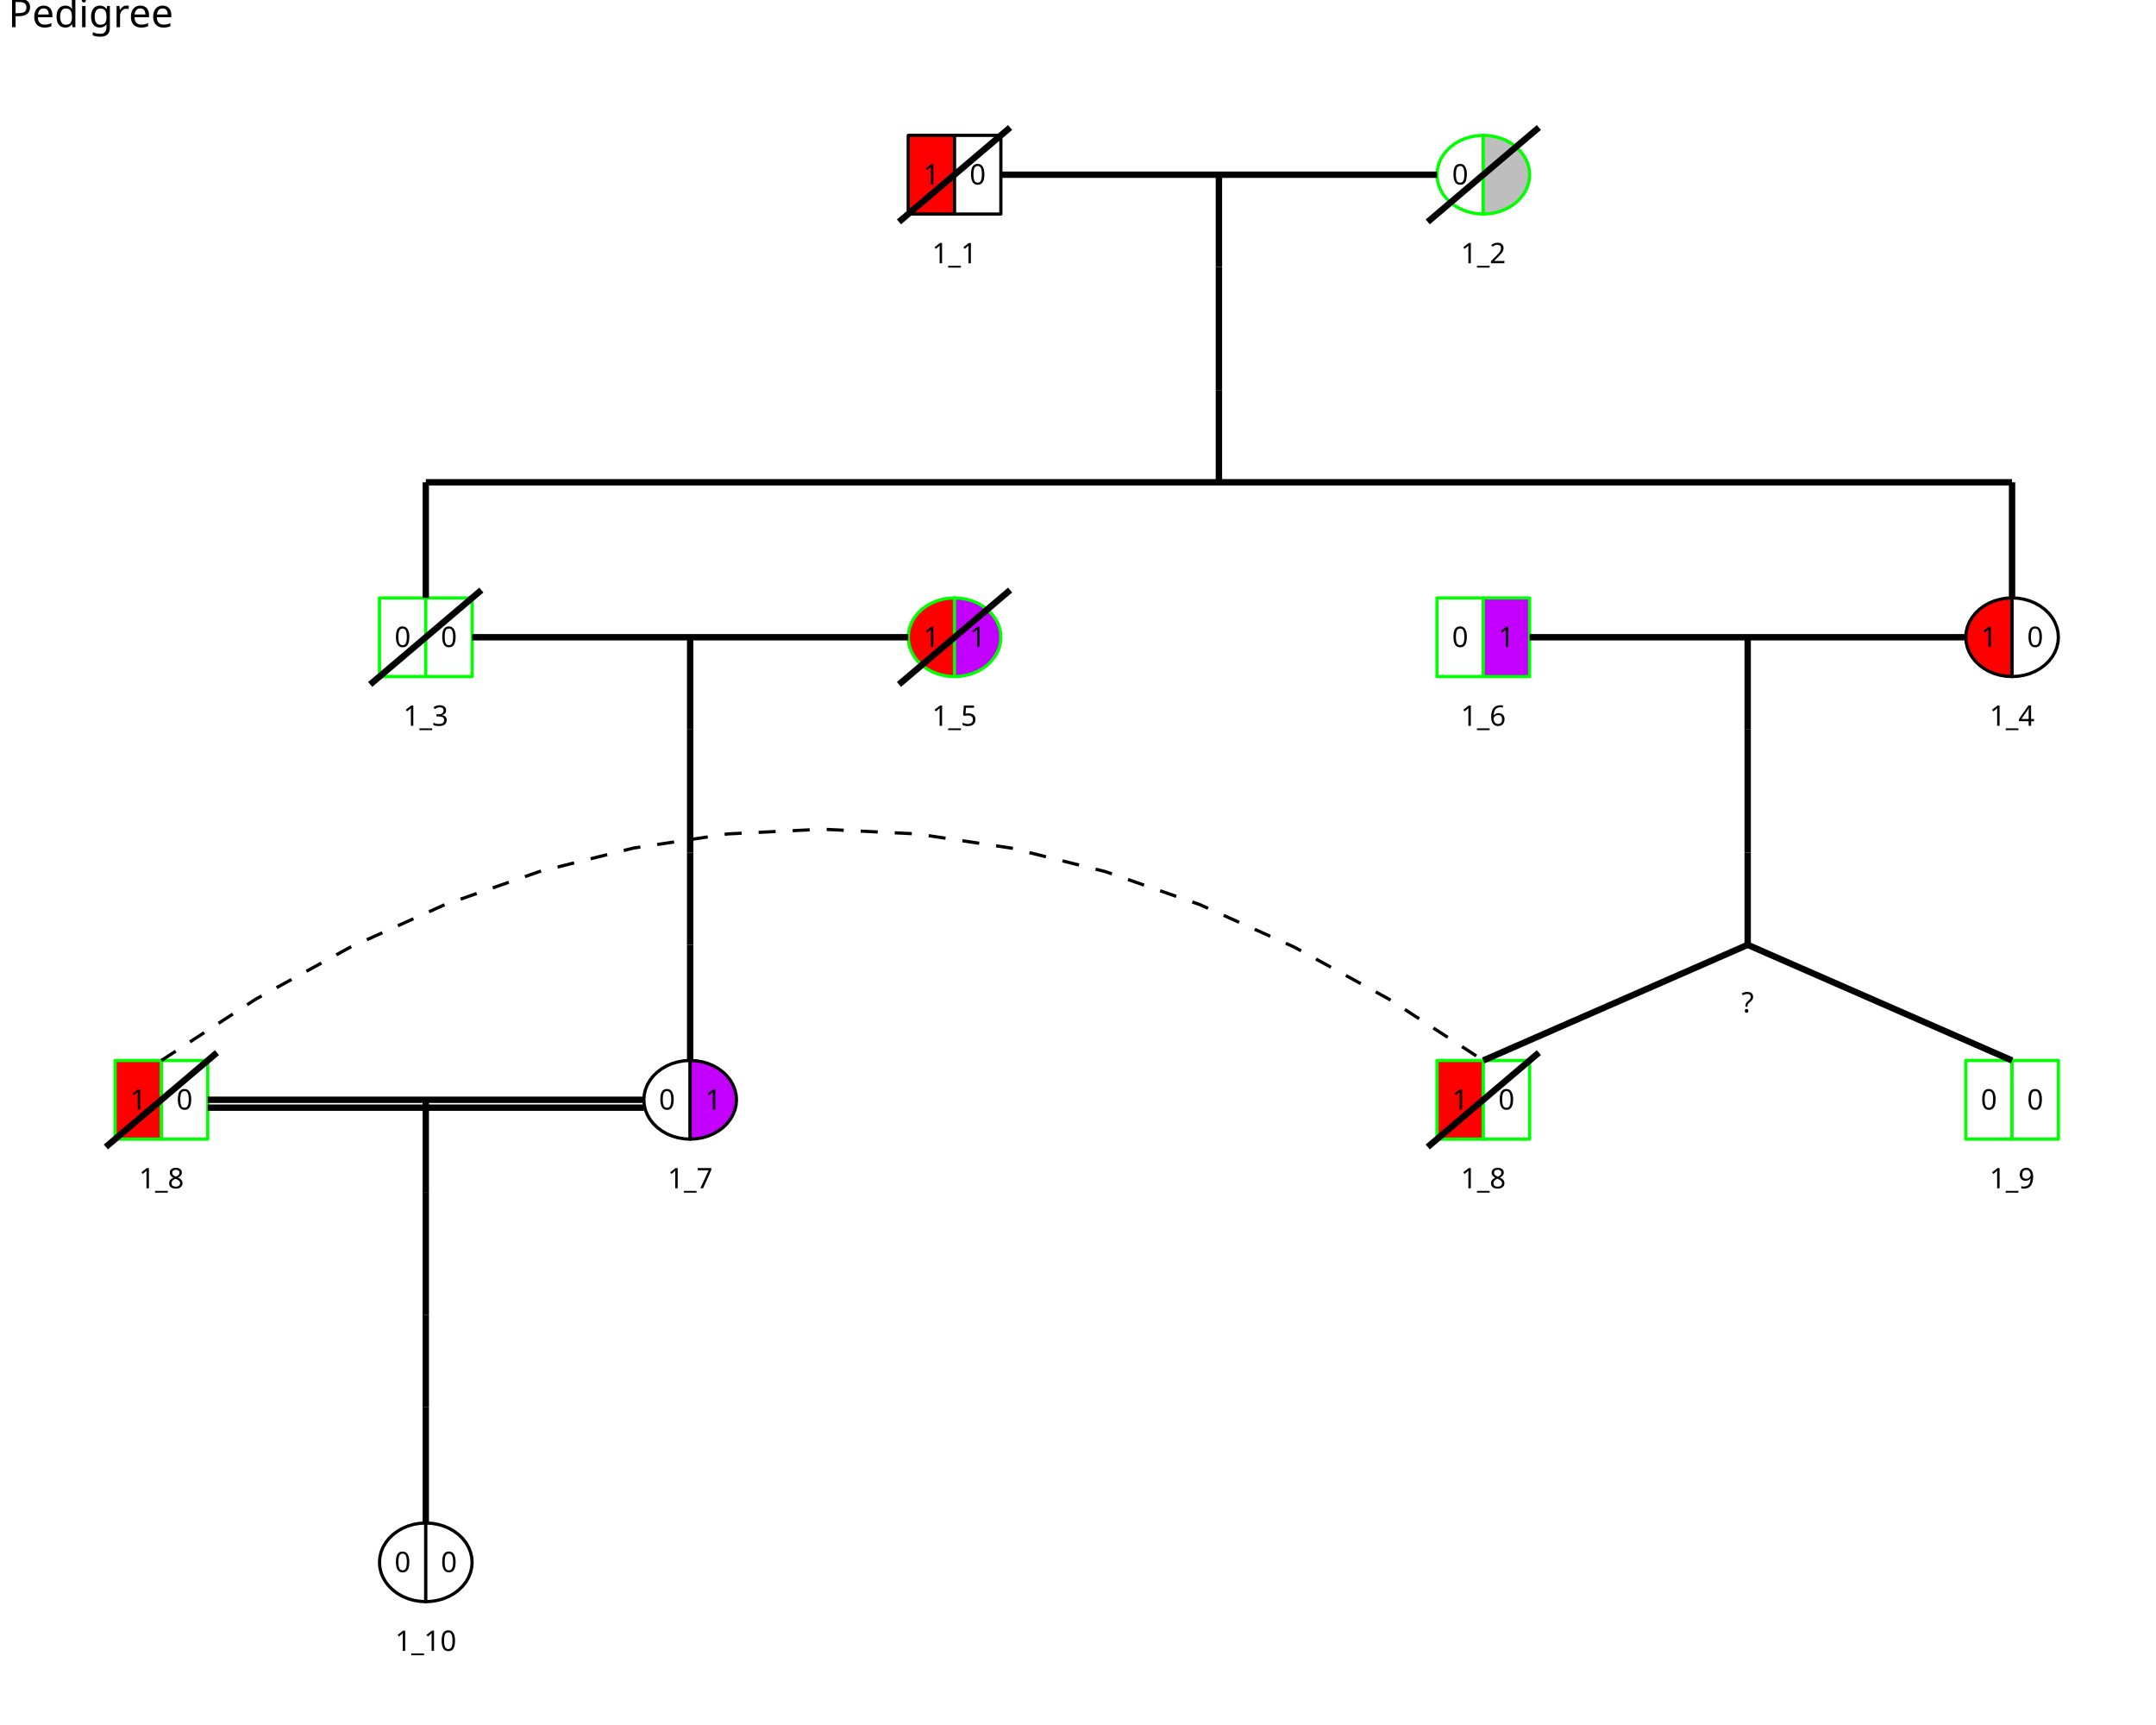
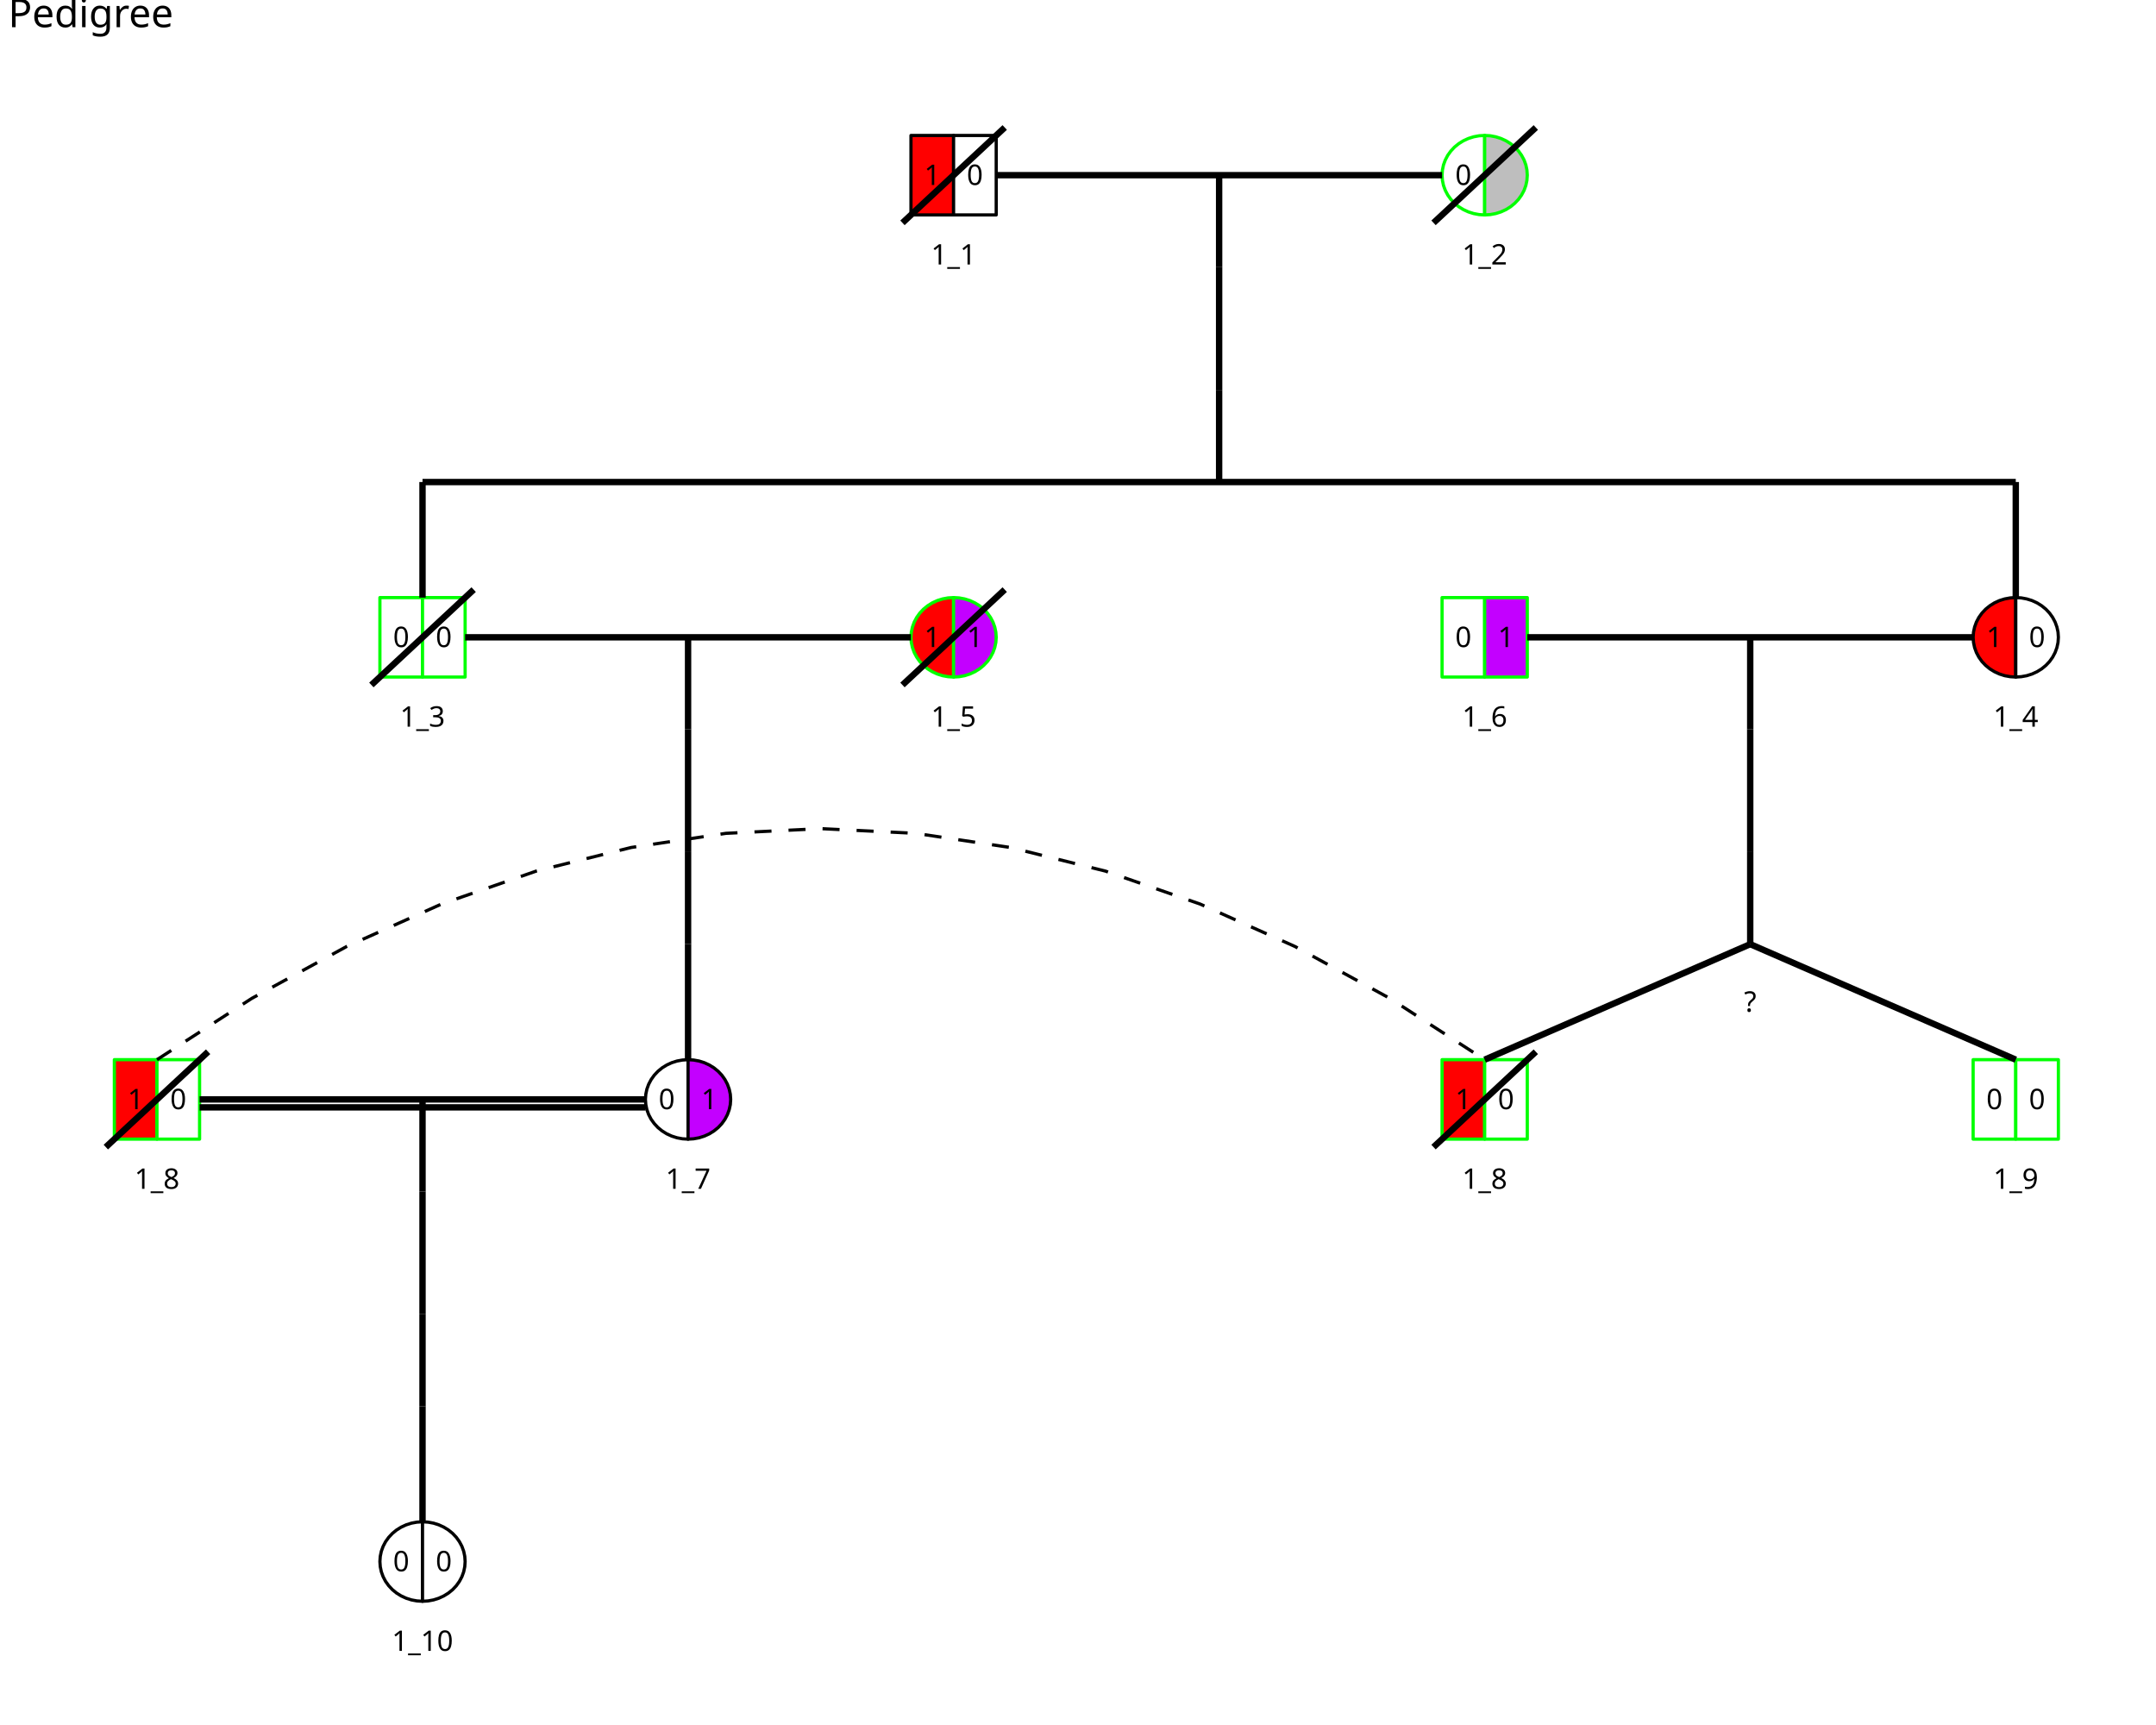
<svg xmlns="http://www.w3.org/2000/svg" class="svglite" data-engine-version="2.0" width="720.00pt" height="576.00pt" viewBox="0 0 720.00 576.00">
  <defs>
    <style type="text/css">
    .svglite line, .svglite polyline, .svglite polygon, .svglite path, .svglite rect, .svglite circle {
      fill: none;
      stroke: #000000;
      stroke-linecap: round;
      stroke-linejoin: round;
      stroke-miterlimit: 10.00;
    }
  </style>
  </defs>
  <rect width="100%" height="100%" style="stroke: none; fill: #FFFFFF;" />
  <defs>
    <clipPath id="cpMC4wMHw3MjAuMDB8MC4wMHw1NzYuMDA=">
      <rect x="0.00" y="0.00" width="720.00" height="576.00" />
    </clipPath>
  </defs>
  <g clip-path="url(#cpMC4wMHw3MjAuMDB8MC4wMHw1NzYuMDA=)">
    <rect x="0.00" y="0.00" width="720.00" height="576.00" style="stroke-width: 1.07; stroke: #FFFFFF; fill: #FFFFFF;" />
  </g>
  <defs>
    <clipPath id="cpMi43NHw3MjAuMDB8MTcuMzB8NTczLjI2">
      <rect x="2.74" y="17.30" width="717.26" height="555.96" />
    </clipPath>
  </defs>
  <g clip-path="url(#cpMi43NHw3MjAuMDB8MTcuMzB8NTczLjI2)">
    <rect x="2.74" y="17.30" width="717.26" height="555.96" style="stroke-width: 1.07; stroke: none;" />
-     <polygon points="318.77,58.33 318.77,45.20 303.31,45.20 303.31,71.47 318.77,71.47 " style="stroke-width: 1.07; stroke-linecap: butt; fill: #FF0000;" />
-     <polygon points="142.19,212.78 142.19,199.65 126.73,199.65 126.73,225.92 142.19,225.92 " style="stroke-width: 1.07; stroke: #00FF00; stroke-linecap: butt; fill: #FFFFFF;" />
-     <polygon points="53.90,367.23 53.90,354.10 38.44,354.10 38.44,380.37 53.90,380.37 " style="stroke-width: 1.07; stroke: #00FF00; stroke-linecap: butt; fill: #FF0000;" />
-     <polygon points="142.19,521.68 142.19,508.55 140.17,508.66 138.19,509.00 136.27,509.55 134.46,510.31 132.78,511.27 131.26,512.40 129.92,513.69 128.80,515.12 127.90,516.66 127.25,518.29 126.86,519.97 126.73,521.68 126.86,523.40 127.25,525.08 127.90,526.71 128.80,528.25 129.92,529.68 131.26,530.97 132.78,532.10 134.46,533.06 136.27,533.82 138.19,534.37 140.17,534.70 142.19,534.82 " style="stroke-width: 1.07; stroke-linecap: butt; fill: #FFFFFF;" />
-     <polygon points="495.35,58.33 495.35,45.20 493.33,45.31 491.35,45.65 489.43,46.20 487.62,46.96 485.94,47.91 484.42,49.05 483.08,50.34 481.96,51.77 481.06,53.31 480.41,54.93 480.02,56.62 479.89,58.33 480.02,60.05 480.41,61.73 481.06,63.36 481.96,64.90 483.08,66.33 484.42,67.62 485.94,68.75 487.62,69.71 489.43,70.47 491.35,71.02 493.33,71.35 495.35,71.47 " style="stroke-width: 1.07; stroke: #00FF00; stroke-linecap: butt; fill: #FFFFFF;" />
-     <polygon points="318.77,212.78 318.77,199.65 316.75,199.76 314.77,200.10 312.85,200.65 311.04,201.41 309.36,202.37 307.84,203.50 306.50,204.79 305.38,206.22 304.48,207.76 303.83,209.38 303.44,211.07 303.31,212.78 303.44,214.50 303.83,216.18 304.48,217.81 305.38,219.35 306.50,220.78 307.84,222.07 309.36,223.20 311.04,224.16 312.85,224.92 314.77,225.47 316.75,225.80 318.77,225.92 " style="stroke-width: 1.07; stroke: #00FF00; stroke-linecap: butt; fill: #FF0000;" />
-     <polygon points="230.48,367.23 230.48,354.10 228.46,354.21 226.48,354.55 224.56,355.10 222.75,355.86 221.07,356.82 219.55,357.95 218.21,359.24 217.09,360.67 216.19,362.21 215.54,363.84 215.15,365.52 215.02,367.23 215.15,368.95 215.54,370.63 216.19,372.26 217.09,373.80 218.21,375.23 219.55,376.52 221.07,377.65 222.75,378.61 224.56,379.37 226.48,379.92 228.46,380.25 230.48,380.37 " style="stroke-width: 1.07; stroke-linecap: butt; fill: #FFFFFF;" />
-     <polygon points="495.35,212.78 495.35,199.65 479.89,199.65 479.89,225.92 495.35,225.92 " style="stroke-width: 1.07; stroke: #00FF00; stroke-linecap: butt; fill: #FFFFFF;" />
-     <polygon points="495.35,367.23 495.35,354.10 479.89,354.10 479.89,380.37 495.35,380.37 " style="stroke-width: 1.07; stroke: #00FF00; stroke-linecap: butt; fill: #FF0000;" />
-     <polygon points="671.93,212.78 671.93,199.65 669.91,199.76 667.93,200.10 666.01,200.65 664.20,201.41 662.52,202.37 661.00,203.50 659.66,204.79 658.54,206.22 657.64,207.76 656.99,209.38 656.60,211.07 656.47,212.78 656.60,214.50 656.99,216.18 657.64,217.81 658.54,219.35 659.66,220.78 661.00,222.07 662.52,223.20 664.20,224.16 666.01,224.92 667.93,225.47 669.91,225.80 671.93,225.92 " style="stroke-width: 1.07; stroke-linecap: butt; fill: #FF0000;" />
-     <polygon points="671.93,367.23 671.93,354.10 656.47,354.10 656.47,380.37 671.93,380.37 " style="stroke-width: 1.07; stroke: #00FF00; stroke-linecap: butt; fill: #FFFFFF;" />
-     <polygon points="318.77,58.33 318.77,71.47 334.24,71.47 334.24,45.20 318.77,45.20 " style="stroke-width: 1.07; stroke-linecap: butt; fill: #FFFFFF;" />
-     <polygon points="142.19,212.78 142.19,225.92 157.66,225.92 157.66,199.65 142.19,199.65 " style="stroke-width: 1.07; stroke: #00FF00; stroke-linecap: butt; fill: #FFFFFF;" />
-     <polygon points="53.90,367.23 53.90,380.37 69.37,380.37 69.37,354.10 53.90,354.10 " style="stroke-width: 1.07; stroke: #00FF00; stroke-linecap: butt; fill: #FFFFFF;" />
-     <polygon points="142.19,521.68 142.19,534.82 144.21,534.70 146.19,534.37 148.11,533.82 149.92,533.06 151.61,532.10 153.13,530.97 154.46,529.68 155.59,528.25 156.48,526.71 157.13,525.08 157.53,523.40 157.66,521.68 157.53,519.97 157.13,518.29 156.48,516.66 155.59,515.12 154.46,513.69 153.13,512.40 151.61,511.27 149.92,510.31 148.11,509.55 146.19,509.00 144.21,508.66 142.19,508.55 " style="stroke-width: 1.07; stroke-linecap: butt; fill: #FFFFFF;" />
-     <polygon points="495.35,58.33 495.35,71.47 497.37,71.35 499.35,71.02 501.27,70.47 503.08,69.71 504.77,68.75 506.29,67.62 507.62,66.33 508.75,64.90 509.64,63.36 510.29,61.73 510.69,60.05 510.82,58.33 510.69,56.62 510.29,54.93 509.64,53.31 508.75,51.77 507.62,50.34 506.29,49.05 504.77,47.91 503.08,46.96 501.27,46.20 499.35,45.65 497.37,45.31 495.35,45.20 " style="stroke-width: 1.07; stroke: #00FF00; stroke-linecap: butt; fill: #BEBEBE;" />
-     <polygon points="318.77,212.78 318.77,225.92 320.79,225.80 322.77,225.47 324.69,224.92 326.50,224.16 328.19,223.20 329.71,222.07 331.04,220.78 332.17,219.35 333.06,217.81 333.71,216.18 334.11,214.50 334.24,212.78 334.11,211.07 333.71,209.38 333.06,207.76 332.17,206.22 331.04,204.79 329.71,203.50 328.19,202.37 326.50,201.41 324.69,200.65 322.77,200.10 320.79,199.76 318.77,199.65 " style="stroke-width: 1.07; stroke: #00FF00; stroke-linecap: butt; fill: #C300FF;" />
-     <polygon points="230.48,367.23 230.48,380.37 232.50,380.25 234.48,379.92 236.40,379.37 238.21,378.61 239.90,377.65 241.42,376.52 242.75,375.23 243.88,373.80 244.77,372.26 245.42,370.63 245.82,368.95 245.95,367.23 245.82,365.52 245.42,363.84 244.77,362.21 243.88,360.67 242.75,359.24 241.42,357.95 239.90,356.82 238.21,355.86 236.40,355.10 234.48,354.55 232.50,354.21 230.48,354.10 " style="stroke-width: 1.07; stroke-linecap: butt; fill: #C300FF;" />
-     <polygon points="495.35,212.78 495.35,225.92 510.82,225.92 510.82,199.65 495.35,199.65 " style="stroke-width: 1.07; stroke: #00FF00; stroke-linecap: butt; fill: #C300FF;" />
-     <polygon points="495.35,367.23 495.35,380.37 510.82,380.37 510.82,354.10 495.35,354.10 " style="stroke-width: 1.07; stroke: #00FF00; stroke-linecap: butt; fill: #FFFFFF;" />
-     <polygon points="671.93,212.78 671.93,225.92 673.95,225.80 675.93,225.47 677.85,224.92 679.66,224.16 681.35,223.20 682.87,222.07 684.20,220.78 685.33,219.35 686.22,217.81 686.87,216.18 687.26,214.50 687.40,212.78 687.26,211.07 686.87,209.38 686.22,207.76 685.33,206.22 684.20,204.79 682.87,203.50 681.35,202.37 679.66,201.41 677.85,200.65 675.93,200.10 673.95,199.76 671.93,199.65 " style="stroke-width: 1.07; stroke-linecap: butt; fill: #FFFFFF;" />
-     <polygon points="671.93,367.23 671.93,380.37 687.40,380.37 687.40,354.10 671.93,354.10 " style="stroke-width: 1.07; stroke: #00FF00; stroke-linecap: butt; fill: #FFFFFF;" />
-     <text x="311.04" y="61.60" text-anchor="middle" style="font-size: 9.48px; font-family: sans;" textLength="5.28px" lengthAdjust="spacingAndGlyphs">1</text>
-     <text x="134.46" y="216.05" text-anchor="middle" style="font-size: 9.48px; font-family: sans;" textLength="5.28px" lengthAdjust="spacingAndGlyphs">0</text>
-     <text x="46.17" y="370.50" text-anchor="middle" style="font-size: 9.48px; font-family: sans;" textLength="5.28px" lengthAdjust="spacingAndGlyphs">1</text>
-     <text x="134.46" y="524.95" text-anchor="middle" style="font-size: 9.48px; font-family: sans;" textLength="5.28px" lengthAdjust="spacingAndGlyphs">0</text>
-     <text x="487.62" y="61.60" text-anchor="middle" style="font-size: 9.48px; font-family: sans;" textLength="5.28px" lengthAdjust="spacingAndGlyphs">0</text>
-     <text x="311.04" y="216.05" text-anchor="middle" style="font-size: 9.48px; font-family: sans;" textLength="5.28px" lengthAdjust="spacingAndGlyphs">1</text>
-     <text x="222.75" y="370.50" text-anchor="middle" style="font-size: 9.48px; font-family: sans;" textLength="5.28px" lengthAdjust="spacingAndGlyphs">0</text>
-     <text x="487.62" y="216.05" text-anchor="middle" style="font-size: 9.48px; font-family: sans;" textLength="5.28px" lengthAdjust="spacingAndGlyphs">0</text>
-     <text x="487.62" y="370.50" text-anchor="middle" style="font-size: 9.48px; font-family: sans;" textLength="5.28px" lengthAdjust="spacingAndGlyphs">1</text>
-     <text x="664.20" y="216.05" text-anchor="middle" style="font-size: 9.48px; font-family: sans;" textLength="5.28px" lengthAdjust="spacingAndGlyphs">1</text>
-     <text x="664.20" y="370.50" text-anchor="middle" style="font-size: 9.48px; font-family: sans;" textLength="5.28px" lengthAdjust="spacingAndGlyphs">0</text>
-     <text x="326.50" y="61.60" text-anchor="middle" style="font-size: 9.48px; font-family: sans;" textLength="5.28px" lengthAdjust="spacingAndGlyphs">0</text>
-     <text x="149.92" y="216.05" text-anchor="middle" style="font-size: 9.48px; font-family: sans;" textLength="5.28px" lengthAdjust="spacingAndGlyphs">0</text>
-     <text x="61.63" y="370.50" text-anchor="middle" style="font-size: 9.48px; font-family: sans;" textLength="5.28px" lengthAdjust="spacingAndGlyphs">0</text>
-     <text x="149.92" y="524.95" text-anchor="middle" style="font-size: 9.48px; font-family: sans;" textLength="5.28px" lengthAdjust="spacingAndGlyphs">0</text>
-     <text x="326.50" y="216.05" text-anchor="middle" style="font-size: 9.48px; font-family: sans;" textLength="5.28px" lengthAdjust="spacingAndGlyphs">1</text>
-     <text x="238.21" y="370.50" text-anchor="middle" style="font-size: 9.48px; font-family: sans;" textLength="5.28px" lengthAdjust="spacingAndGlyphs">1</text>
-     <text x="503.08" y="216.05" text-anchor="middle" style="font-size: 9.48px; font-family: sans;" textLength="5.28px" lengthAdjust="spacingAndGlyphs">1</text>
-     <text x="503.08" y="370.50" text-anchor="middle" style="font-size: 9.48px; font-family: sans;" textLength="5.28px" lengthAdjust="spacingAndGlyphs">0</text>
-     <text x="679.66" y="216.05" text-anchor="middle" style="font-size: 9.48px; font-family: sans;" textLength="5.28px" lengthAdjust="spacingAndGlyphs">0</text>
-     <text x="679.66" y="370.50" text-anchor="middle" style="font-size: 9.48px; font-family: sans;" textLength="5.28px" lengthAdjust="spacingAndGlyphs">0</text>
-     <text x="318.77" y="87.90" text-anchor="middle" style="font-size: 9.48px; font-family: sans;" textLength="15.83px" lengthAdjust="spacingAndGlyphs">1_1</text>
-     <text x="142.19" y="242.35" text-anchor="middle" style="font-size: 9.48px; font-family: sans;" textLength="15.83px" lengthAdjust="spacingAndGlyphs">1_3</text>
-     <text x="53.90" y="396.80" text-anchor="middle" style="font-size: 9.48px; font-family: sans;" textLength="15.83px" lengthAdjust="spacingAndGlyphs">1_8</text>
-     <text x="142.19" y="551.25" text-anchor="middle" style="font-size: 9.48px; font-family: sans;" textLength="21.10px" lengthAdjust="spacingAndGlyphs">1_10</text>
-     <text x="495.35" y="87.90" text-anchor="middle" style="font-size: 9.48px; font-family: sans;" textLength="15.83px" lengthAdjust="spacingAndGlyphs">1_2</text>
-     <text x="318.77" y="242.35" text-anchor="middle" style="font-size: 9.48px; font-family: sans;" textLength="15.83px" lengthAdjust="spacingAndGlyphs">1_5</text>
-     <text x="230.48" y="396.80" text-anchor="middle" style="font-size: 9.48px; font-family: sans;" textLength="15.83px" lengthAdjust="spacingAndGlyphs">1_7</text>
-     <text x="495.35" y="242.35" text-anchor="middle" style="font-size: 9.48px; font-family: sans;" textLength="15.83px" lengthAdjust="spacingAndGlyphs">1_6</text>
-     <text x="495.35" y="396.80" text-anchor="middle" style="font-size: 9.48px; font-family: sans;" textLength="15.83px" lengthAdjust="spacingAndGlyphs">1_8</text>
-     <text x="671.93" y="242.35" text-anchor="middle" style="font-size: 9.48px; font-family: sans;" textLength="15.83px" lengthAdjust="spacingAndGlyphs">1_4</text>
-     <text x="671.93" y="396.80" text-anchor="middle" style="font-size: 9.48px; font-family: sans;" textLength="15.83px" lengthAdjust="spacingAndGlyphs">1_9</text>
-     <text x="583.64" y="338.06" text-anchor="middle" style="font-size: 9.48px; font-family: sans;" textLength="5.28px" lengthAdjust="spacingAndGlyphs">?</text>
-     <line x1="300.21" y1="74.09" x2="337.33" y2="42.57" style="stroke-width: 2.13; stroke-linecap: butt;" />
-     <line x1="123.63" y1="228.54" x2="160.75" y2="197.03" style="stroke-width: 2.13; stroke-linecap: butt;" />
-     <line x1="35.34" y1="382.99" x2="72.46" y2="351.48" style="stroke-width: 2.13; stroke-linecap: butt;" />
-     <line x1="476.79" y1="74.09" x2="513.91" y2="42.57" style="stroke-width: 2.13; stroke-linecap: butt;" />
-     <line x1="300.21" y1="228.54" x2="337.33" y2="197.03" style="stroke-width: 2.13; stroke-linecap: butt;" />
-     <line x1="476.79" y1="382.99" x2="513.91" y2="351.48" style="stroke-width: 2.13; stroke-linecap: butt;" />
-     <line x1="334.24" y1="58.33" x2="479.89" y2="58.33" style="stroke-width: 2.13; stroke-linecap: butt;" />
-     <line x1="157.66" y1="212.78" x2="303.31" y2="212.78" style="stroke-width: 2.13; stroke-linecap: butt;" />
-     <line x1="69.37" y1="367.23" x2="215.02" y2="367.23" style="stroke-width: 2.13; stroke-linecap: butt;" />
-     <line x1="510.82" y1="212.78" x2="656.47" y2="212.78" style="stroke-width: 2.13; stroke-linecap: butt;" />
-     <line x1="69.37" y1="369.86" x2="215.02" y2="369.86" style="stroke-width: 2.13; stroke-linecap: butt;" />
-     <line x1="142.19" y1="199.65" x2="142.19" y2="161.04" style="stroke-width: 2.13; stroke-linecap: butt;" />
-     <line x1="671.93" y1="199.65" x2="671.93" y2="161.04" style="stroke-width: 2.13; stroke-linecap: butt;" />
-     <line x1="142.19" y1="161.04" x2="671.93" y2="161.04" style="stroke-width: 2.13; stroke-linecap: butt;" />
-     <line x1="407.06" y1="161.04" x2="407.06" y2="130.23" style="stroke-width: 2.13; stroke-linecap: butt;" />
-     <line x1="407.06" y1="130.23" x2="407.06" y2="89.15" style="stroke-width: 2.13; stroke-linecap: butt;" />
-     <line x1="407.06" y1="89.15" x2="407.06" y2="58.33" style="stroke-width: 2.13; stroke-linecap: butt;" />
-     <line x1="230.48" y1="354.10" x2="230.48" y2="315.49" style="stroke-width: 2.13; stroke-linecap: butt;" />
-     <line x1="230.48" y1="315.49" x2="230.48" y2="315.49" style="stroke-width: 2.13; stroke-linecap: butt;" />
-     <line x1="230.48" y1="315.49" x2="230.48" y2="284.68" style="stroke-width: 2.13; stroke-linecap: butt;" />
-     <line x1="230.48" y1="284.68" x2="230.48" y2="243.60" style="stroke-width: 2.13; stroke-linecap: butt;" />
-     <line x1="230.48" y1="243.60" x2="230.48" y2="212.78" style="stroke-width: 2.13; stroke-linecap: butt;" />
-     <line x1="495.35" y1="354.10" x2="583.64" y2="315.49" style="stroke-width: 2.13; stroke-linecap: butt;" />
-     <line x1="671.93" y1="354.10" x2="583.64" y2="315.49" style="stroke-width: 2.13; stroke-linecap: butt;" />
-     <line x1="583.64" y1="315.49" x2="583.64" y2="315.49" style="stroke-width: 2.13; stroke-linecap: butt;" />
-     <line x1="583.64" y1="315.49" x2="583.64" y2="284.68" style="stroke-width: 2.13; stroke-linecap: butt;" />
-     <line x1="583.64" y1="284.68" x2="583.64" y2="243.60" style="stroke-width: 2.13; stroke-linecap: butt;" />
-     <line x1="583.64" y1="243.60" x2="583.64" y2="212.78" style="stroke-width: 2.13; stroke-linecap: butt;" />
-     <line x1="142.19" y1="508.55" x2="142.19" y2="469.94" style="stroke-width: 2.13; stroke-linecap: butt;" />
-     <line x1="142.19" y1="469.94" x2="142.19" y2="469.94" style="stroke-width: 2.13; stroke-linecap: butt;" />
-     <line x1="142.19" y1="469.94" x2="142.19" y2="439.13" style="stroke-width: 2.13; stroke-linecap: butt;" />
-     <line x1="142.19" y1="439.13" x2="142.19" y2="398.05" style="stroke-width: 2.13; stroke-linecap: butt;" />
-     <line x1="142.19" y1="398.05" x2="142.19" y2="367.23" style="stroke-width: 2.13; stroke-linecap: butt;" />
-     <polyline points="53.90,354.10 85.43,333.61 116.97,316.28 148.50,302.09 180.03,291.06 211.56,283.18 243.09,278.45 274.63,276.88 306.16,278.45 337.69,283.18 369.22,291.06 400.75,302.09 432.29,316.28 463.82,333.61 495.35,354.10 " style="stroke-width: 1.07; stroke-dasharray: 5.69,5.69; stroke-linecap: butt;" />
+     <polygon points="318.45,58.49 318.45,45.23 304.22,45.23 304.22,71.76 318.45,71.76 " style="stroke-width: 1.07; stroke-linecap: butt; fill: #FF0000;" />
+     <polygon points="141.10,212.80 141.10,199.54 126.87,199.54 126.87,226.07 141.10,226.07 " style="stroke-width: 1.07; stroke: #00FF00; stroke-linecap: butt; fill: #FFFFFF;" />
+     <polygon points="52.42,367.11 52.42,353.84 38.19,353.84 38.19,380.37 52.42,380.37 " style="stroke-width: 1.07; stroke: #00FF00; stroke-linecap: butt; fill: #FF0000;" />
+     <polygon points="141.10,521.42 141.10,508.15 139.24,508.26 137.42,508.60 135.65,509.16 133.98,509.93 132.43,510.89 131.04,512.03 129.81,513.34 128.77,514.78 127.95,516.34 127.35,517.98 126.99,519.68 126.87,521.42 126.99,523.15 127.35,524.85 127.95,526.49 128.77,528.05 129.81,529.49 131.04,530.80 132.43,531.94 133.98,532.90 135.65,533.67 137.42,534.23 139.24,534.57 141.10,534.68 " style="stroke-width: 1.07; stroke-linecap: butt; fill: #FFFFFF;" />
+     <polygon points="495.81,58.49 495.81,45.23 493.95,45.34 492.13,45.68 490.36,46.24 488.69,47.01 487.15,47.97 485.75,49.11 484.52,50.42 483.48,51.86 482.66,53.42 482.06,55.06 481.70,56.76 481.58,58.49 481.70,60.23 482.06,61.93 482.66,63.57 483.48,65.13 484.52,66.57 485.75,67.87 487.15,69.02 488.69,69.98 490.36,70.75 492.13,71.31 493.95,71.65 495.81,71.76 " style="stroke-width: 1.07; stroke: #00FF00; stroke-linecap: butt; fill: #FFFFFF;" />
+     <polygon points="318.45,212.80 318.45,199.54 316.60,199.65 314.77,199.99 313.01,200.54 311.34,201.31 309.79,202.28 308.39,203.42 307.16,204.73 306.13,206.17 305.31,207.72 304.71,209.37 304.34,211.07 304.22,212.80 304.34,214.53 304.71,216.23 305.31,217.88 306.13,219.43 307.16,220.88 308.39,222.18 309.79,223.33 311.34,224.29 313.01,225.06 314.77,225.62 316.60,225.95 318.45,226.07 " style="stroke-width: 1.07; stroke: #00FF00; stroke-linecap: butt; fill: #FF0000;" />
+     <polygon points="229.78,367.11 229.78,353.84 227.92,353.96 226.09,354.29 224.33,354.85 222.66,355.62 221.11,356.58 219.71,357.73 218.49,359.03 217.45,360.48 216.63,362.03 216.03,363.67 215.67,365.38 215.54,367.11 215.67,368.84 216.03,370.54 216.63,372.19 217.45,373.74 218.49,375.18 219.71,376.49 221.11,377.63 222.66,378.60 224.33,379.36 226.09,379.92 227.92,380.26 229.78,380.37 " style="stroke-width: 1.07; stroke-linecap: butt; fill: #FFFFFF;" />
+     <polygon points="495.81,212.80 495.81,199.54 481.58,199.54 481.58,226.07 495.81,226.07 " style="stroke-width: 1.07; stroke: #00FF00; stroke-linecap: butt; fill: #FFFFFF;" />
+     <polygon points="495.81,367.11 495.81,353.84 481.58,353.84 481.58,380.37 495.81,380.37 " style="stroke-width: 1.07; stroke: #00FF00; stroke-linecap: butt; fill: #FF0000;" />
+     <polygon points="673.17,212.80 673.17,199.54 671.31,199.65 669.48,199.99 667.72,200.54 666.05,201.31 664.50,202.28 663.10,203.42 661.87,204.73 660.84,206.17 660.02,207.72 659.42,209.37 659.06,211.07 658.93,212.80 659.06,214.53 659.42,216.23 660.02,217.88 660.84,219.43 661.87,220.88 663.10,222.18 664.50,223.33 666.05,224.29 667.72,225.06 669.48,225.62 671.31,225.95 673.17,226.07 " style="stroke-width: 1.07; stroke-linecap: butt; fill: #FF0000;" />
+     <polygon points="673.17,367.11 673.17,353.84 658.93,353.84 658.93,380.37 673.17,380.37 " style="stroke-width: 1.07; stroke: #00FF00; stroke-linecap: butt; fill: #FFFFFF;" />
+     <polygon points="318.45,58.49 318.45,71.76 332.69,71.76 332.69,45.23 318.45,45.23 " style="stroke-width: 1.07; stroke-linecap: butt; fill: #FFFFFF;" />
+     <polygon points="141.10,212.80 141.10,226.07 155.33,226.07 155.33,199.54 141.10,199.54 " style="stroke-width: 1.07; stroke: #00FF00; stroke-linecap: butt; fill: #FFFFFF;" />
+     <polygon points="52.42,367.11 52.42,380.37 66.65,380.37 66.65,353.84 52.42,353.84 " style="stroke-width: 1.07; stroke: #00FF00; stroke-linecap: butt; fill: #FFFFFF;" />
+     <polygon points="141.10,521.42 141.10,534.68 142.96,534.57 144.78,534.23 146.54,533.67 148.21,532.90 149.76,531.94 151.16,530.80 152.39,529.49 153.42,528.05 154.25,526.49 154.85,524.85 155.21,523.15 155.33,521.42 155.21,519.68 154.85,517.98 154.25,516.34 153.42,514.78 152.39,513.34 151.16,512.03 149.76,510.89 148.21,509.93 146.54,509.16 144.78,508.60 142.96,508.26 141.10,508.15 " style="stroke-width: 1.07; stroke-linecap: butt; fill: #FFFFFF;" />
+     <polygon points="495.81,58.49 495.81,71.76 497.67,71.65 499.49,71.31 501.26,70.75 502.93,69.98 504.47,69.02 505.87,67.87 507.10,66.57 508.13,65.13 508.96,63.57 509.56,61.93 509.92,60.23 510.04,58.49 509.92,56.76 509.56,55.06 508.96,53.42 508.13,51.86 507.10,50.42 505.87,49.11 504.47,47.97 502.93,47.01 501.26,46.24 499.49,45.68 497.67,45.34 495.81,45.23 " style="stroke-width: 1.07; stroke: #00FF00; stroke-linecap: butt; fill: #BEBEBE;" />
+     <polygon points="318.45,212.80 318.45,226.07 320.31,225.95 322.14,225.62 323.90,225.06 325.57,224.29 327.12,223.33 328.52,222.18 329.75,220.88 330.78,219.43 331.60,217.88 332.20,216.23 332.56,214.53 332.69,212.80 332.56,211.07 332.20,209.37 331.60,207.72 330.78,206.17 329.75,204.73 328.52,203.42 327.12,202.28 325.57,201.31 323.90,200.54 322.14,199.99 320.31,199.65 318.45,199.54 " style="stroke-width: 1.07; stroke: #00FF00; stroke-linecap: butt; fill: #C300FF;" />
+     <polygon points="229.78,367.11 229.78,380.37 231.63,380.26 233.46,379.92 235.22,379.36 236.89,378.60 238.44,377.63 239.84,376.49 241.07,375.18 242.10,373.74 242.92,372.19 243.52,370.54 243.89,368.84 244.01,367.11 243.89,365.38 243.52,363.67 242.92,362.03 242.10,360.48 241.07,359.03 239.84,357.73 238.44,356.58 236.89,355.62 235.22,354.85 233.46,354.29 231.63,353.96 229.78,353.84 " style="stroke-width: 1.07; stroke-linecap: butt; fill: #C300FF;" />
+     <polygon points="495.81,212.80 495.81,226.07 510.04,226.07 510.04,199.54 495.81,199.54 " style="stroke-width: 1.07; stroke: #00FF00; stroke-linecap: butt; fill: #C300FF;" />
+     <polygon points="495.81,367.11 495.81,380.37 510.04,380.37 510.04,353.84 495.81,353.84 " style="stroke-width: 1.07; stroke: #00FF00; stroke-linecap: butt; fill: #FFFFFF;" />
+     <polygon points="673.17,212.80 673.17,226.07 675.02,225.95 676.85,225.62 678.61,225.06 680.28,224.29 681.83,223.33 683.23,222.18 684.46,220.88 685.49,219.43 686.31,217.88 686.91,216.23 687.28,214.53 687.40,212.80 687.28,211.07 686.91,209.37 686.31,207.72 685.49,206.17 684.46,204.73 683.23,203.42 681.83,202.28 680.28,201.31 678.61,200.54 676.85,199.99 675.02,199.65 673.17,199.54 " style="stroke-width: 1.07; stroke-linecap: butt; fill: #FFFFFF;" />
+     <polygon points="673.17,367.11 673.17,380.37 687.40,380.37 687.40,353.84 673.17,353.84 " style="stroke-width: 1.07; stroke: #00FF00; stroke-linecap: butt; fill: #FFFFFF;" />
+     <text x="311.34" y="61.76" text-anchor="middle" style="font-size: 9.48px; font-family: sans;" textLength="5.28px" lengthAdjust="spacingAndGlyphs">1</text>
+     <text x="133.98" y="216.06" text-anchor="middle" style="font-size: 9.48px; font-family: sans;" textLength="5.28px" lengthAdjust="spacingAndGlyphs">0</text>
+     <text x="45.30" y="370.37" text-anchor="middle" style="font-size: 9.48px; font-family: sans;" textLength="5.28px" lengthAdjust="spacingAndGlyphs">1</text>
+     <text x="133.98" y="524.68" text-anchor="middle" style="font-size: 9.48px; font-family: sans;" textLength="5.28px" lengthAdjust="spacingAndGlyphs">0</text>
+     <text x="488.69" y="61.76" text-anchor="middle" style="font-size: 9.48px; font-family: sans;" textLength="5.28px" lengthAdjust="spacingAndGlyphs">0</text>
+     <text x="311.34" y="216.06" text-anchor="middle" style="font-size: 9.48px; font-family: sans;" textLength="5.28px" lengthAdjust="spacingAndGlyphs">1</text>
+     <text x="222.66" y="370.37" text-anchor="middle" style="font-size: 9.48px; font-family: sans;" textLength="5.28px" lengthAdjust="spacingAndGlyphs">0</text>
+     <text x="488.69" y="216.06" text-anchor="middle" style="font-size: 9.48px; font-family: sans;" textLength="5.28px" lengthAdjust="spacingAndGlyphs">0</text>
+     <text x="488.69" y="370.37" text-anchor="middle" style="font-size: 9.48px; font-family: sans;" textLength="5.28px" lengthAdjust="spacingAndGlyphs">1</text>
+     <text x="666.05" y="216.06" text-anchor="middle" style="font-size: 9.48px; font-family: sans;" textLength="5.28px" lengthAdjust="spacingAndGlyphs">1</text>
+     <text x="666.05" y="370.37" text-anchor="middle" style="font-size: 9.48px; font-family: sans;" textLength="5.28px" lengthAdjust="spacingAndGlyphs">0</text>
+     <text x="325.57" y="61.76" text-anchor="middle" style="font-size: 9.48px; font-family: sans;" textLength="5.28px" lengthAdjust="spacingAndGlyphs">0</text>
+     <text x="148.21" y="216.06" text-anchor="middle" style="font-size: 9.48px; font-family: sans;" textLength="5.28px" lengthAdjust="spacingAndGlyphs">0</text>
+     <text x="59.54" y="370.37" text-anchor="middle" style="font-size: 9.48px; font-family: sans;" textLength="5.28px" lengthAdjust="spacingAndGlyphs">0</text>
+     <text x="148.21" y="524.68" text-anchor="middle" style="font-size: 9.48px; font-family: sans;" textLength="5.28px" lengthAdjust="spacingAndGlyphs">0</text>
+     <text x="325.57" y="216.06" text-anchor="middle" style="font-size: 9.48px; font-family: sans;" textLength="5.28px" lengthAdjust="spacingAndGlyphs">1</text>
+     <text x="236.89" y="370.37" text-anchor="middle" style="font-size: 9.48px; font-family: sans;" textLength="5.28px" lengthAdjust="spacingAndGlyphs">1</text>
+     <text x="502.93" y="216.06" text-anchor="middle" style="font-size: 9.48px; font-family: sans;" textLength="5.28px" lengthAdjust="spacingAndGlyphs">1</text>
+     <text x="502.93" y="370.37" text-anchor="middle" style="font-size: 9.48px; font-family: sans;" textLength="5.28px" lengthAdjust="spacingAndGlyphs">0</text>
+     <text x="680.28" y="216.06" text-anchor="middle" style="font-size: 9.48px; font-family: sans;" textLength="5.28px" lengthAdjust="spacingAndGlyphs">0</text>
+     <text x="680.28" y="370.37" text-anchor="middle" style="font-size: 9.48px; font-family: sans;" textLength="5.28px" lengthAdjust="spacingAndGlyphs">0</text>
+     <text x="318.45" y="88.33" text-anchor="middle" style="font-size: 9.48px; font-family: sans;" textLength="15.83px" lengthAdjust="spacingAndGlyphs">1_1</text>
+     <text x="141.10" y="242.64" text-anchor="middle" style="font-size: 9.48px; font-family: sans;" textLength="15.83px" lengthAdjust="spacingAndGlyphs">1_3</text>
+     <text x="52.42" y="396.95" text-anchor="middle" style="font-size: 9.48px; font-family: sans;" textLength="15.83px" lengthAdjust="spacingAndGlyphs">1_8</text>
+     <text x="141.10" y="551.25" text-anchor="middle" style="font-size: 9.48px; font-family: sans;" textLength="21.10px" lengthAdjust="spacingAndGlyphs">1_10</text>
+     <text x="495.81" y="88.33" text-anchor="middle" style="font-size: 9.48px; font-family: sans;" textLength="15.83px" lengthAdjust="spacingAndGlyphs">1_2</text>
+     <text x="318.45" y="242.64" text-anchor="middle" style="font-size: 9.48px; font-family: sans;" textLength="15.83px" lengthAdjust="spacingAndGlyphs">1_5</text>
+     <text x="229.78" y="396.95" text-anchor="middle" style="font-size: 9.48px; font-family: sans;" textLength="15.83px" lengthAdjust="spacingAndGlyphs">1_7</text>
+     <text x="495.81" y="242.64" text-anchor="middle" style="font-size: 9.48px; font-family: sans;" textLength="15.83px" lengthAdjust="spacingAndGlyphs">1_6</text>
+     <text x="495.81" y="396.95" text-anchor="middle" style="font-size: 9.48px; font-family: sans;" textLength="15.83px" lengthAdjust="spacingAndGlyphs">1_8</text>
+     <text x="673.17" y="242.64" text-anchor="middle" style="font-size: 9.48px; font-family: sans;" textLength="15.83px" lengthAdjust="spacingAndGlyphs">1_4</text>
+     <text x="673.17" y="396.95" text-anchor="middle" style="font-size: 9.48px; font-family: sans;" textLength="15.83px" lengthAdjust="spacingAndGlyphs">1_9</text>
+     <text x="584.49" y="337.82" text-anchor="middle" style="font-size: 9.48px; font-family: sans;" textLength="5.28px" lengthAdjust="spacingAndGlyphs">?</text>
+     <line x1="301.38" y1="74.41" x2="335.53" y2="42.57" style="stroke-width: 2.13; stroke-linecap: butt;" />
+     <line x1="124.02" y1="228.72" x2="158.18" y2="196.88" style="stroke-width: 2.13; stroke-linecap: butt;" />
+     <line x1="35.34" y1="383.03" x2="69.50" y2="351.19" style="stroke-width: 2.13; stroke-linecap: butt;" />
+     <line x1="478.73" y1="74.41" x2="512.89" y2="42.57" style="stroke-width: 2.13; stroke-linecap: butt;" />
+     <line x1="301.38" y1="228.72" x2="335.53" y2="196.88" style="stroke-width: 2.13; stroke-linecap: butt;" />
+     <line x1="478.73" y1="383.03" x2="512.89" y2="351.19" style="stroke-width: 2.13; stroke-linecap: butt;" />
+     <line x1="332.69" y1="58.49" x2="481.58" y2="58.49" style="stroke-width: 2.13; stroke-linecap: butt;" />
+     <line x1="155.33" y1="212.80" x2="304.22" y2="212.80" style="stroke-width: 2.13; stroke-linecap: butt;" />
+     <line x1="66.65" y1="367.11" x2="215.54" y2="367.11" style="stroke-width: 2.13; stroke-linecap: butt;" />
+     <line x1="510.04" y1="212.80" x2="658.93" y2="212.80" style="stroke-width: 2.13; stroke-linecap: butt;" />
+     <line x1="66.65" y1="369.76" x2="215.54" y2="369.76" style="stroke-width: 2.13; stroke-linecap: butt;" />
+     <line x1="141.10" y1="199.54" x2="141.10" y2="160.96" style="stroke-width: 2.13; stroke-linecap: butt;" />
+     <line x1="673.17" y1="199.54" x2="673.17" y2="160.96" style="stroke-width: 2.13; stroke-linecap: butt;" />
+     <line x1="141.10" y1="160.96" x2="673.17" y2="160.96" style="stroke-width: 2.13; stroke-linecap: butt;" />
+     <line x1="407.13" y1="160.96" x2="407.13" y2="130.22" style="stroke-width: 2.13; stroke-linecap: butt;" />
+     <line x1="407.13" y1="130.22" x2="407.13" y2="89.23" style="stroke-width: 2.13; stroke-linecap: butt;" />
+     <line x1="407.13" y1="89.23" x2="407.13" y2="58.49" style="stroke-width: 2.13; stroke-linecap: butt;" />
+     <line x1="229.78" y1="353.84" x2="229.78" y2="315.27" style="stroke-width: 2.13; stroke-linecap: butt;" />
+     <line x1="229.78" y1="315.27" x2="229.78" y2="315.27" style="stroke-width: 2.13; stroke-linecap: butt;" />
+     <line x1="229.78" y1="315.27" x2="229.78" y2="284.53" style="stroke-width: 2.13; stroke-linecap: butt;" />
+     <line x1="229.78" y1="284.53" x2="229.78" y2="243.54" style="stroke-width: 2.13; stroke-linecap: butt;" />
+     <line x1="229.78" y1="243.54" x2="229.78" y2="212.80" style="stroke-width: 2.13; stroke-linecap: butt;" />
+     <line x1="495.81" y1="353.84" x2="584.49" y2="315.27" style="stroke-width: 2.13; stroke-linecap: butt;" />
+     <line x1="673.17" y1="353.84" x2="584.49" y2="315.27" style="stroke-width: 2.13; stroke-linecap: butt;" />
+     <line x1="584.49" y1="315.27" x2="584.49" y2="315.27" style="stroke-width: 2.13; stroke-linecap: butt;" />
+     <line x1="584.49" y1="315.27" x2="584.49" y2="284.53" style="stroke-width: 2.13; stroke-linecap: butt;" />
+     <line x1="584.49" y1="284.53" x2="584.49" y2="243.54" style="stroke-width: 2.13; stroke-linecap: butt;" />
+     <line x1="584.49" y1="243.54" x2="584.49" y2="212.80" style="stroke-width: 2.13; stroke-linecap: butt;" />
+     <line x1="141.10" y1="508.15" x2="141.10" y2="469.57" style="stroke-width: 2.13; stroke-linecap: butt;" />
+     <line x1="141.10" y1="469.57" x2="141.10" y2="469.57" style="stroke-width: 2.13; stroke-linecap: butt;" />
+     <line x1="141.10" y1="469.57" x2="141.10" y2="438.83" style="stroke-width: 2.13; stroke-linecap: butt;" />
+     <line x1="141.10" y1="438.83" x2="141.10" y2="397.85" style="stroke-width: 2.13; stroke-linecap: butt;" />
+     <line x1="141.10" y1="397.85" x2="141.10" y2="367.11" style="stroke-width: 2.13; stroke-linecap: butt;" />
+     <polyline points="52.42,353.84 84.09,333.37 115.76,316.05 147.43,301.88 179.10,290.86 210.77,282.99 242.44,278.26 274.12,276.69 305.79,278.26 337.46,282.99 369.13,290.86 400.80,301.88 432.47,316.05 464.14,333.37 495.81,353.84 " style="stroke-width: 1.07; stroke-dasharray: 5.69,5.69; stroke-linecap: butt;" />
  </g>
  <g clip-path="url(#cpMC4wMHw3MjAuMDB8MC4wMHw1NzYuMDA=)">
    <text x="2.74" y="9.08" style="font-size: 13.20px; font-family: sans;" textLength="52.84px" lengthAdjust="spacingAndGlyphs">Pedigree</text>
  </g>
</svg>
